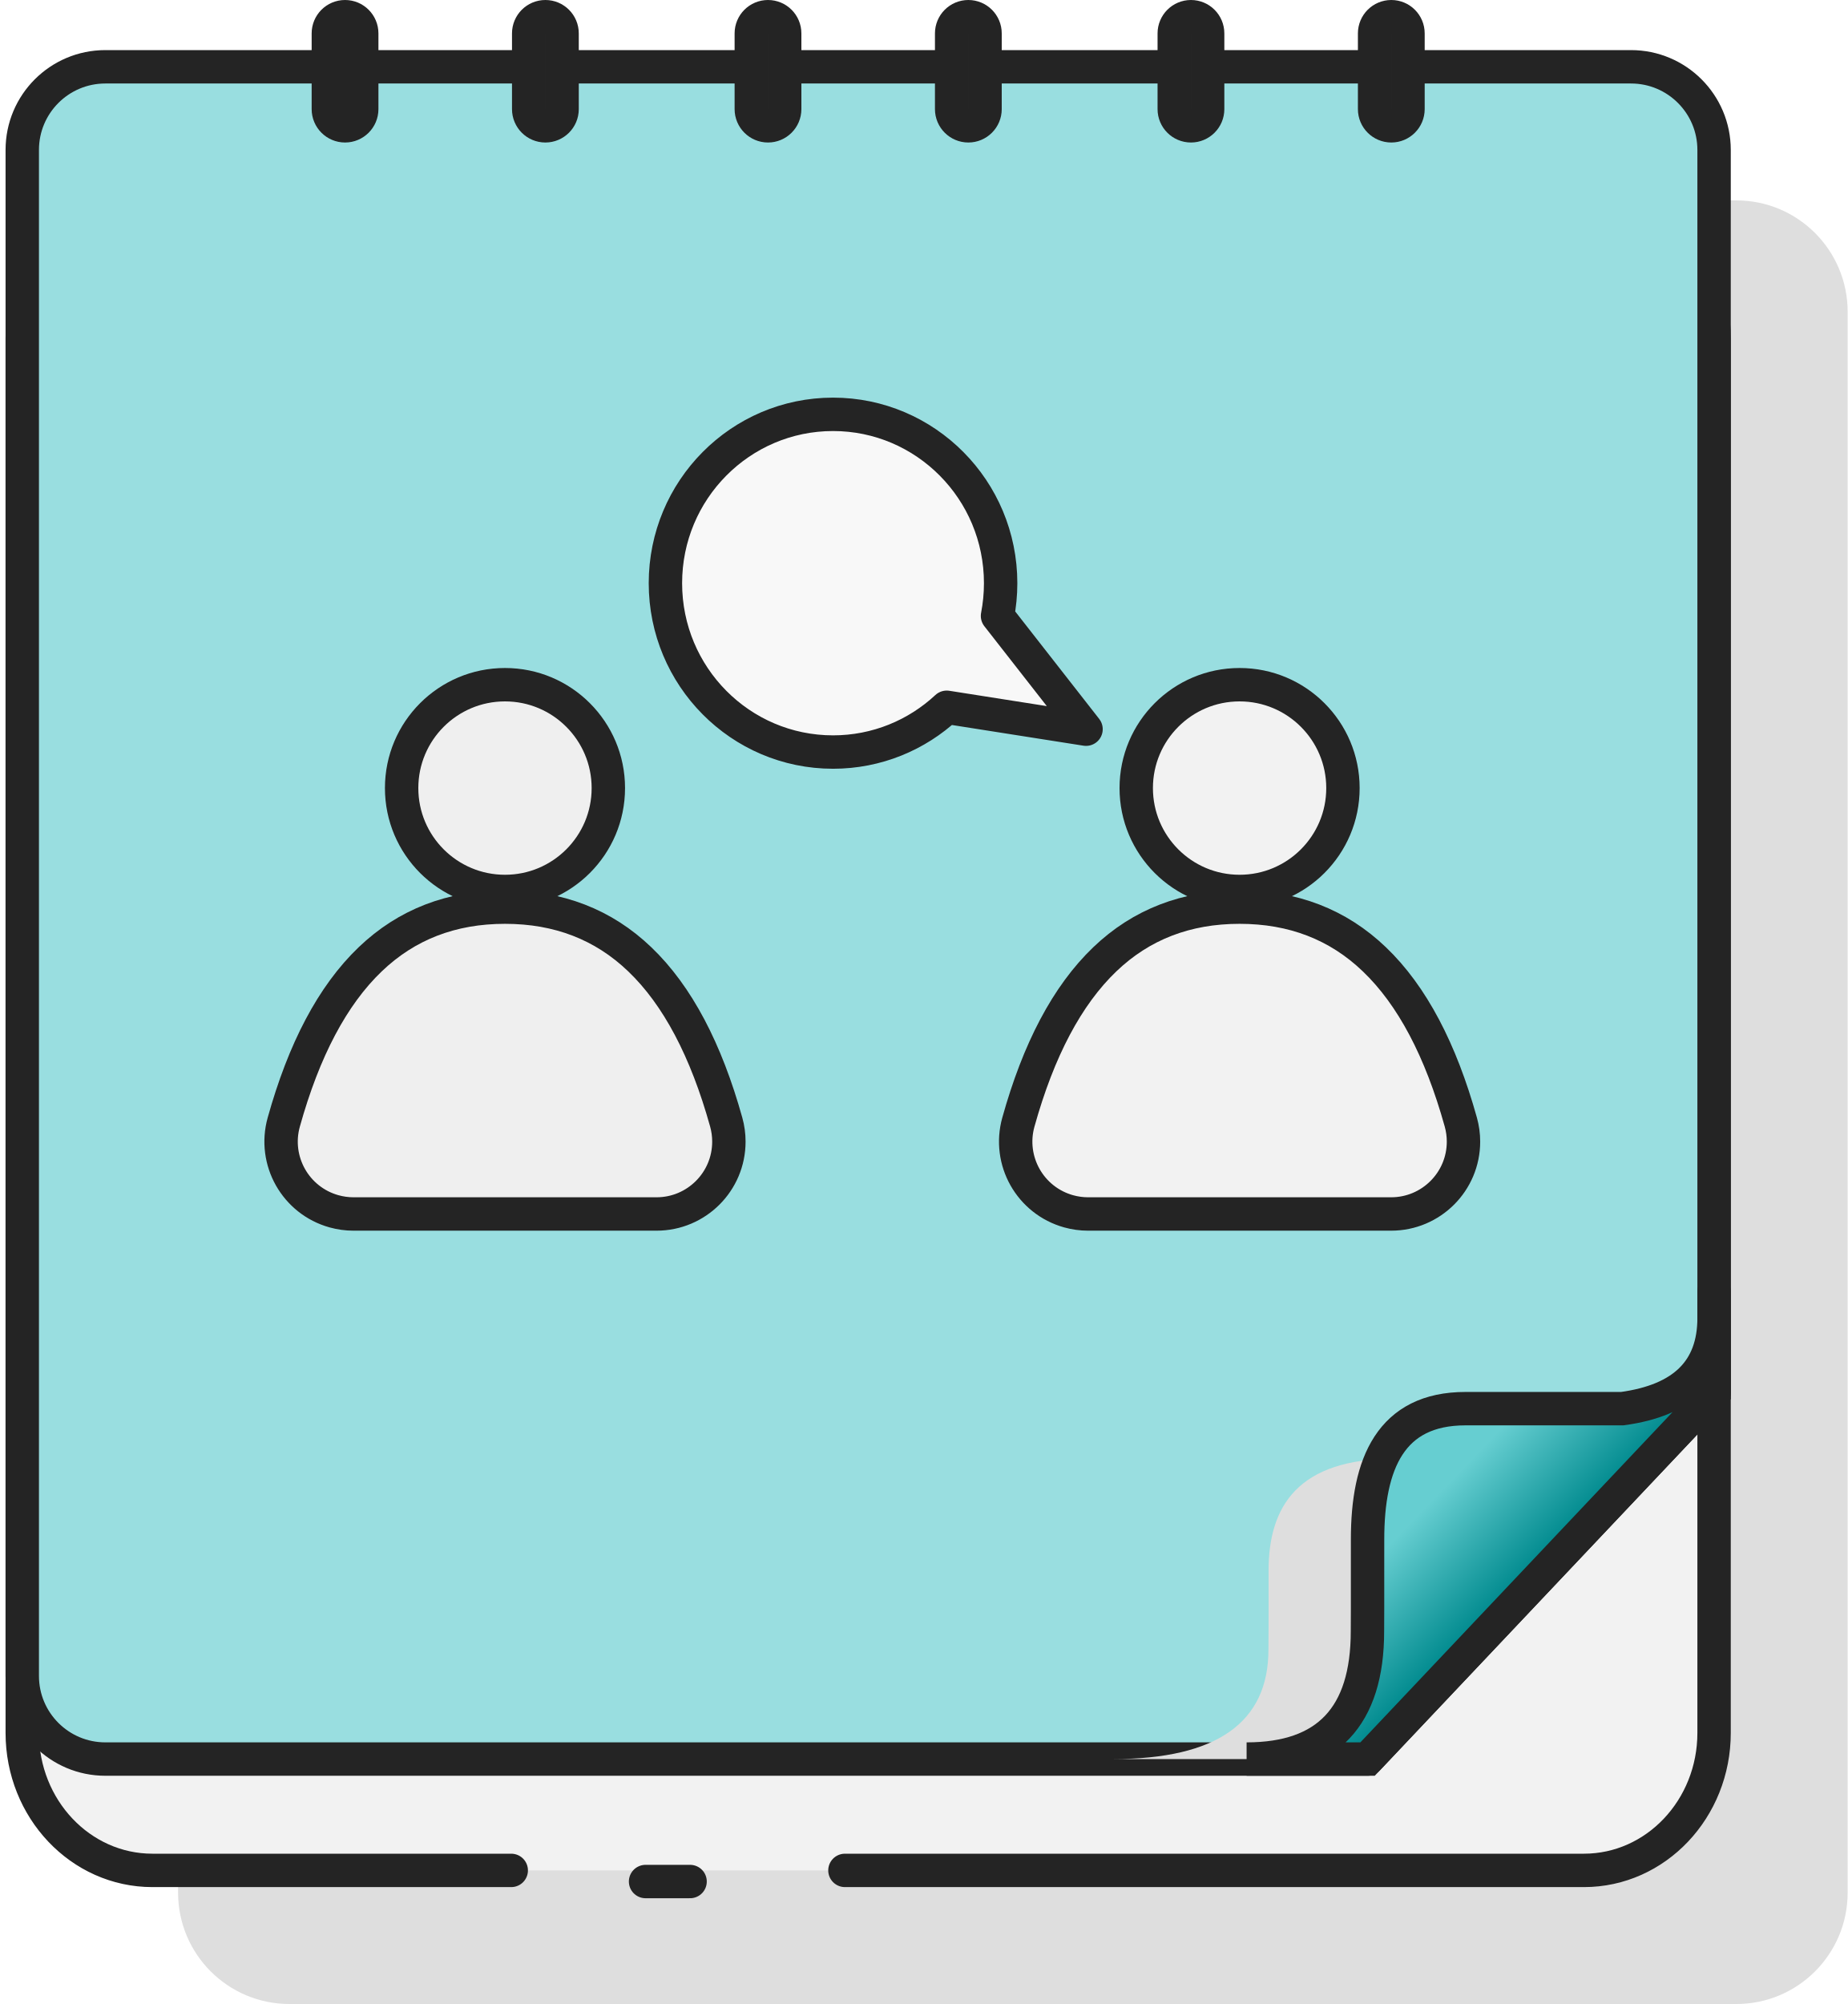
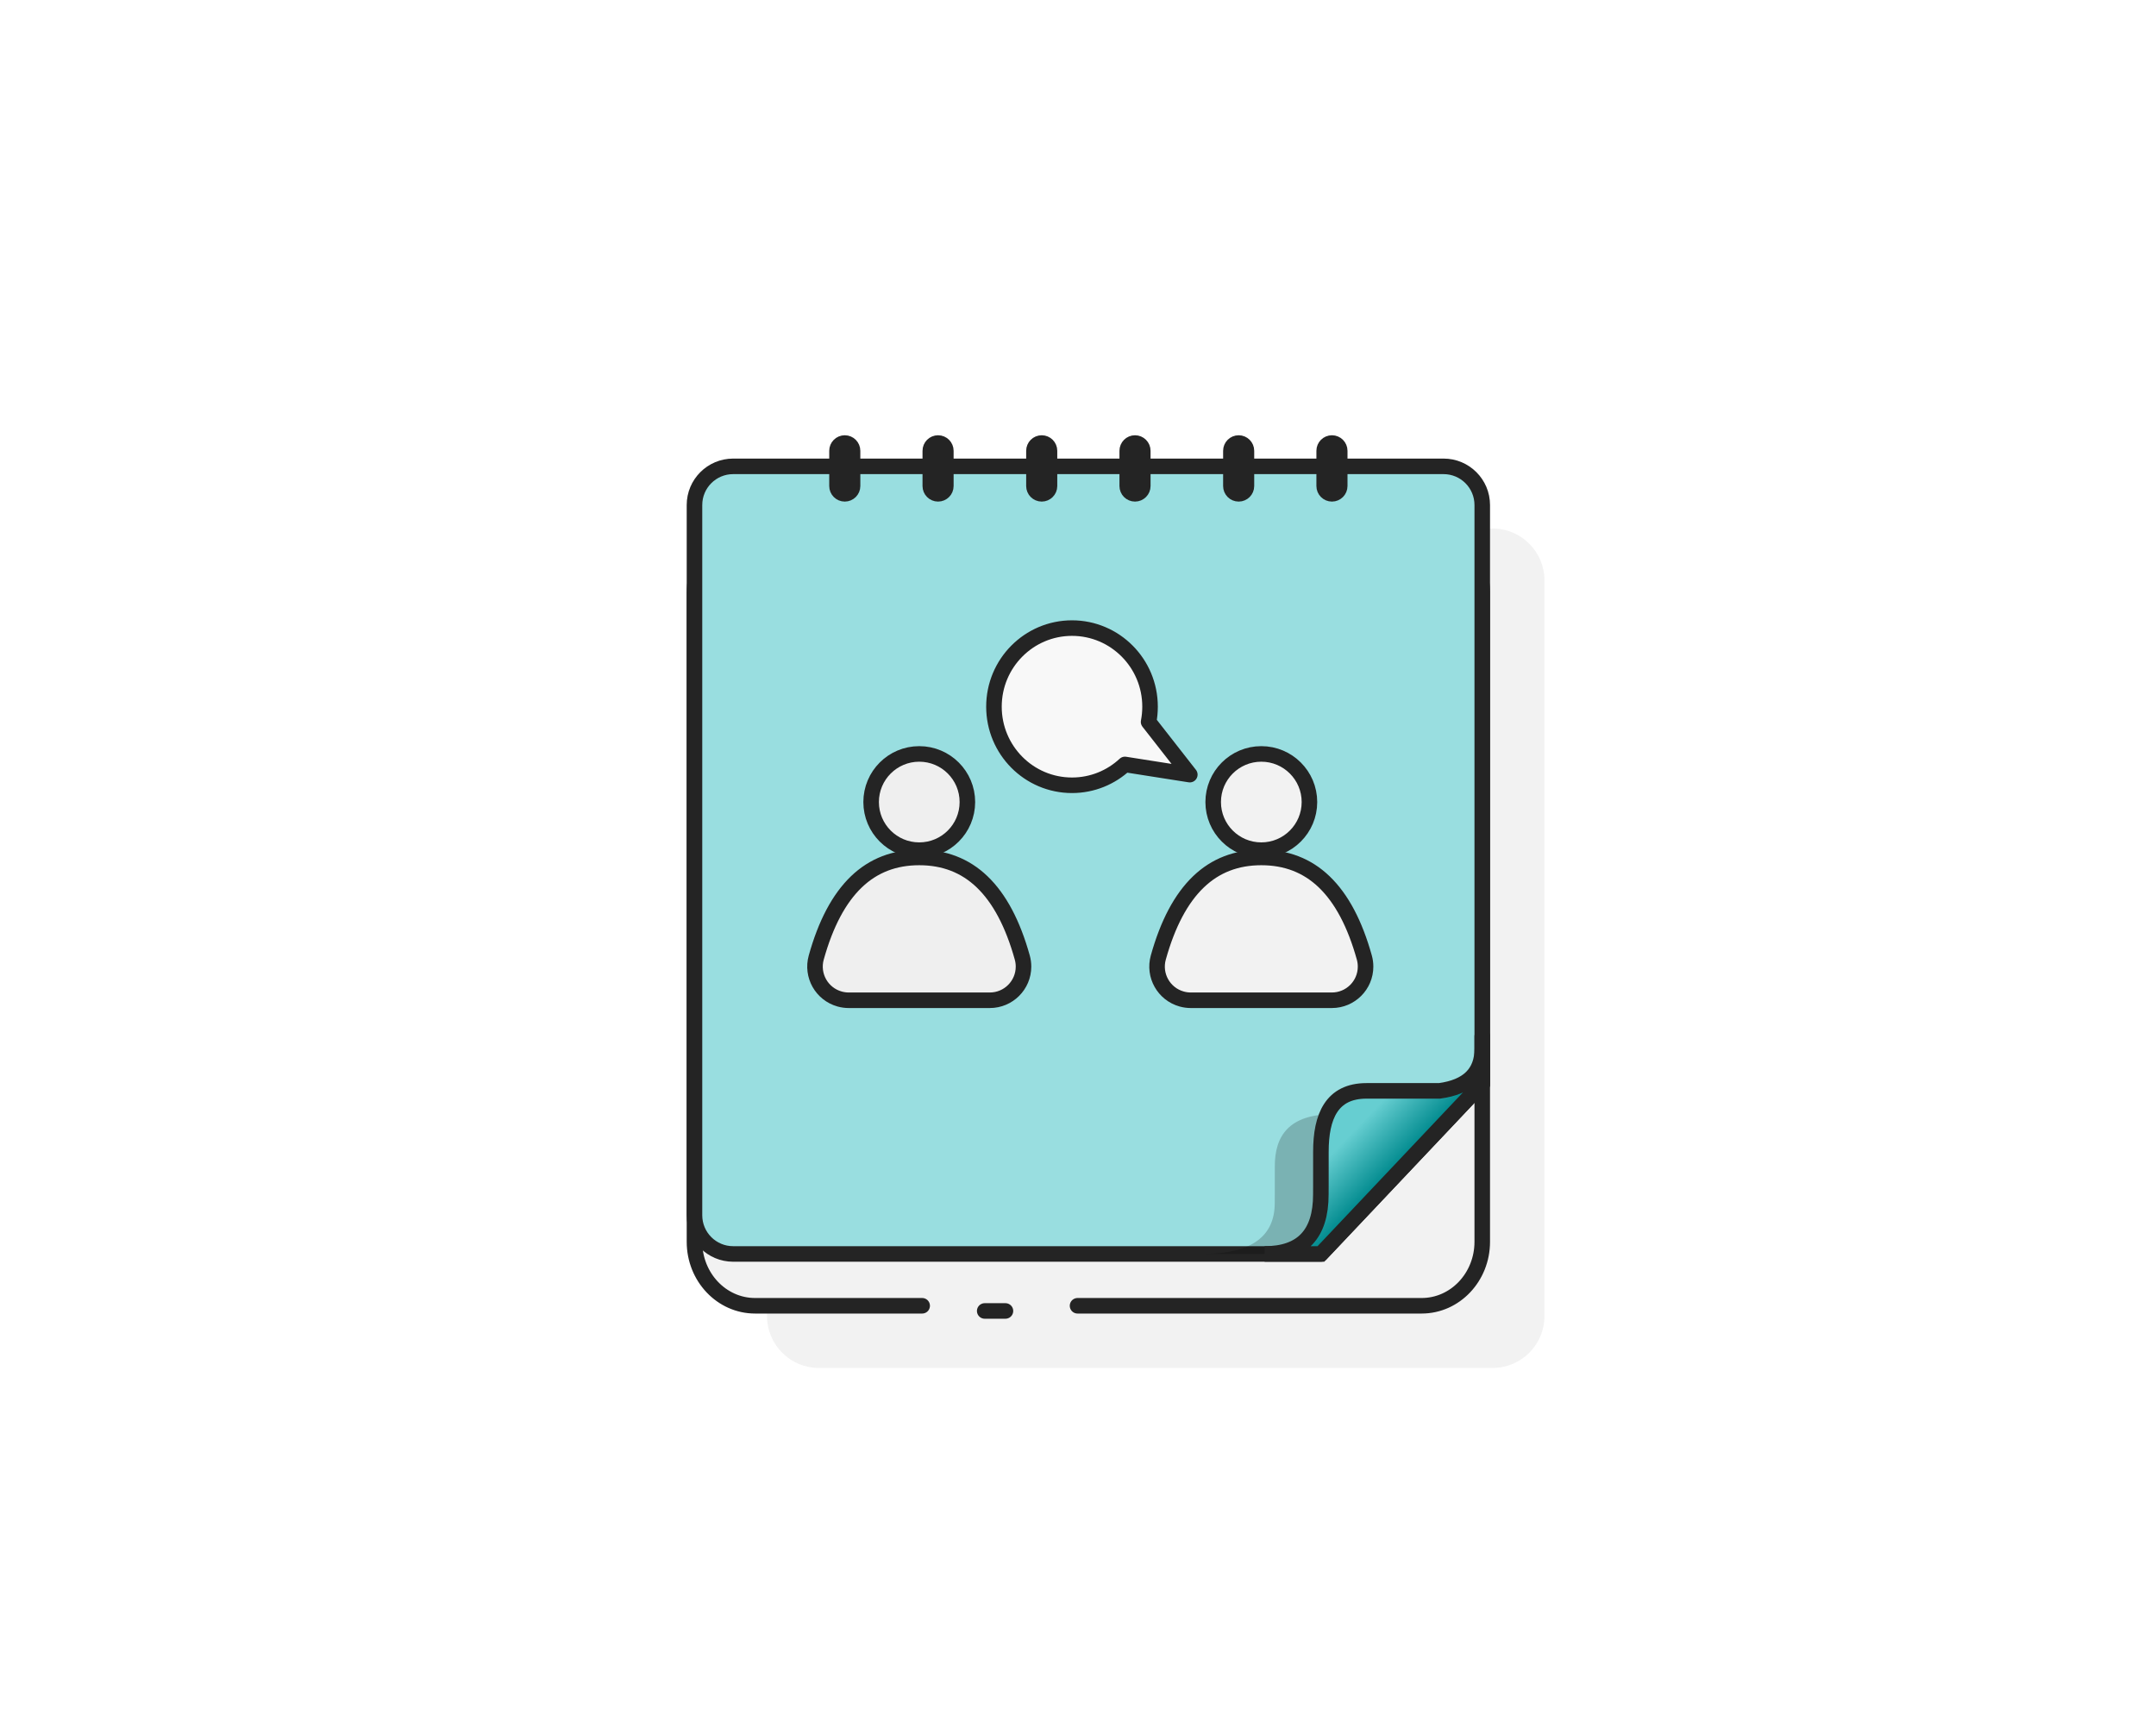
- <svg xmlns="http://www.w3.org/2000/svg" width="83px" height="90px" viewBox="0 0 83 90" version="1.1">
+ <svg xmlns="http://www.w3.org/2000/svg" width="208px" height="166px" viewBox="0 0 208 166" version="1.1">
  <defs>
    <linearGradient x1="61.351%" y1="59.073%" x2="42.888%" y2="41.376%" id="linearGradient-1">
      <stop stop-color="#008A8E" offset="0%" />
      <stop stop-color="#66CED1" offset="100%" />
    </linearGradient>
  </defs>
-   <g id="01_Design" stroke="none" stroke-width="1" fill="none" fill-rule="evenodd">
-     <g id="01_all-services" transform="translate(-206, -688)">
-       <g id="expresstermin_finden" transform="translate(140, 646)">
-         <g id="icon_terminbuchung" transform="translate(67, 42)">
-           <rect id="Rectangle" fill="#DEDEDE" x="7" y="9" width="75" height="81" rx="5" />
-           <path d="M21.966,84 L5.846,84 C2.617,84 0,81.235 0,77.824 L0,15.176 C0,11.765 2.617,9 5.846,9 L70.154,9 C73.383,9 76,11.765 76,15.176 L76,77.824 C76,81.235 73.383,84 70.154,84 L41.607,84 L36.956,84 M30,84.5 L28,84.5" id="Shape" stroke="#242424" stroke-width="1.5" fill="#F2F2F2" stroke-linecap="round" stroke-linejoin="round" />
-           <path d="M3.733,3 L72.267,3 C74.329,3 76,4.671 76,6.733 L76,62.536 L76,62.536 L60.434,79 L3.733,79 C1.671,79 9.82563329e-15,77.329 0,75.267 L0,6.733 C-2.525054e-16,4.671 1.671,3 3.733,3 Z" id="Rectangle" stroke="#242424" stroke-width="1.5" fill="#99DEE0" stroke-linejoin="round" />
-           <rect id="Rectangle-Copy-8" stroke="#242424" stroke-width="1.5" fill="#D8D8D8" x="32.75" y="0.75" width="1.5" height="4.9" rx="0.75" />
-           <rect id="Rectangle-Copy-11" stroke="#242424" stroke-width="1.5" fill="#D8D8D8" x="22.75" y="0.75" width="1.5" height="4.9" rx="0.75" />
-           <rect id="Rectangle-Copy-20" stroke="#242424" stroke-width="1.5" fill="#D8D8D8" x="13.75" y="0.75" width="1.5" height="4.9" rx="0.75" />
-           <rect id="Rectangle-Copy-9" stroke="#242424" stroke-width="1.5" fill="#D8D8D8" x="41.75" y="0.75" width="1.5" height="4.9" rx="0.75" />
-           <rect id="Rectangle-Copy-10" stroke="#242424" stroke-width="1.5" fill="#D8D8D8" x="51.75" y="0.75" width="1.5" height="4.9" rx="0.75" />
-           <rect id="Rectangle-Copy-14" stroke="#242424" stroke-width="1.5" fill="#D8D8D8" x="60.75" y="0.75" width="1.5" height="4.9" rx="0.75" />
-           <g id="Group-2" transform="translate(10, 30)" fill="#EFEFEF" stroke="#242424" stroke-width="1.5">
-             <circle id="Oval" cx="11.685" cy="5.393" r="4.643" />
-             <path d="M11.685,10.739 C14.083,10.739 16.103,11.515 17.739,13.082 C19.436,14.706 20.719,17.152 21.624,20.397 C21.703,20.681 21.743,20.975 21.743,21.27 C21.743,22.167 21.38,22.98 20.791,23.568 C20.203,24.156 19.391,24.52 18.493,24.52 L18.493,24.52 L4.877,24.52 C4.582,24.52 4.289,24.479 4.004,24.4 C3.14,24.159 2.455,23.59 2.046,22.866 C1.638,22.141 1.506,21.261 1.747,20.397 C2.652,17.152 3.935,14.706 5.631,13.082 C7.268,11.515 9.288,10.739 11.685,10.739 Z" id="Oval" />
-           </g>
-           <g id="Group-2-Copy" transform="translate(43, 30)" fill="#F2F2F2" stroke="#242424" stroke-width="1.5">
-             <circle id="Oval" cx="11.685" cy="5.393" r="4.643" />
-             <path d="M11.685,10.739 C14.083,10.739 16.103,11.515 17.739,13.082 C19.436,14.706 20.719,17.152 21.624,20.397 C21.703,20.681 21.743,20.975 21.743,21.27 C21.743,22.167 21.38,22.98 20.791,23.568 C20.203,24.156 19.391,24.52 18.493,24.52 L18.493,24.52 L4.877,24.52 C4.582,24.52 4.289,24.479 4.004,24.4 C3.14,24.159 2.455,23.59 2.046,22.866 C1.638,22.141 1.506,21.261 1.747,20.397 C2.652,17.152 3.935,14.706 5.631,13.082 C7.268,11.515 9.288,10.739 11.685,10.739 Z" id="Oval" />
-           </g>
-           <path d="M37.833,17.25 C39.927,17.25 41.822,18.092 43.193,19.453 C44.567,20.816 45.417,22.7 45.417,24.78 C45.417,26.859 44.567,28.743 43.193,30.106 C41.822,31.467 39.927,32.309 37.833,32.309 C37.331,32.309 36.839,32.26 36.364,32.168 L36.364,32.168 L31.277,36.145 L32.261,29.887 C31.013,28.545 30.25,26.75 30.25,24.78 C30.25,22.7 31.099,20.816 32.473,19.453 C33.845,18.092 35.74,17.25 37.833,17.25 Z" id="Combined-Shape" stroke="#242424" stroke-width="1.5" fill="#F8F8F8" stroke-linejoin="round" transform="translate(37.83333, 26.19142) rotate(-90) translate(-37.83333, -26.19142) " />
-           <path d="M76,63.023 L60.332,79 L49,79 C53.657,79 55.984,77.359 55.981,74.078 C55.98,73.603 55.993,73.498 55.987,70.56 C55.98,67.622 57.331,65.511 61.64,65.511 C64.799,65.511 67.817,65.511 70.695,65.511 C74.232,63.95 76,62.165 76,60.156 C76,58.148 76,59.103 76,63.023 Z" id="Path-4" fill="#DEDEDE" style="mix-blend-mode: normal;" />
-           <path d="M76,62.536 L60.434,79 L55,79 C58.622,79 60.432,77.086 60.429,73.257 C60.429,72.703 60.439,72.582 60.434,69.153 C60.429,65.725 61.479,63.263 64.831,63.263 C67.288,63.263 69.635,63.263 71.874,63.263 C74.625,62.891 76,61.534 76,59.191 C76,56.848 76,57.963 76,62.536 Z" id="Path-4" stroke="#242424" stroke-width="1.5" fill="url(#linearGradient-1)" />
-         </g>
+   <g id="icon_expresstermin" stroke="none" stroke-width="1" fill="none" fill-rule="evenodd">
+     <g id="icon_terminbuchung" transform="translate(67, 42)">
+       <rect id="Rectangle" fill="#F2F2F2" x="7" y="9" width="75" height="81" rx="5" />
+       <path d="M21.966,84 L5.846,84 C2.617,84 0,81.235 0,77.824 L0,15.176 C0,11.765 2.617,9 5.846,9 L70.154,9 C73.383,9 76,11.765 76,15.176 L76,77.824 C76,81.235 73.383,84 70.154,84 L41.607,84 L36.956,84 M30,84.5 L28,84.5" id="Shape" stroke="#242424" stroke-width="1.5" fill="#F2F2F2" stroke-linecap="round" stroke-linejoin="round" />
+       <path d="M3.733,3 L72.267,3 C74.329,3 76,4.671 76,6.733 L76,62.536 L76,62.536 L60.434,79 L3.733,79 C1.671,79 9.82563329e-15,77.329 0,75.267 L0,6.733 C-2.525054e-16,4.671 1.671,3 3.733,3 Z" id="Rectangle" stroke="#242424" stroke-width="1.5" fill="#99DEE0" stroke-linejoin="round" />
+       <rect id="Rectangle-Copy-8" stroke="#242424" stroke-width="1.5" fill="#D8D8D8" x="32.75" y="0.75" width="1.5" height="4.9" rx="0.75" />
+       <rect id="Rectangle-Copy-11" stroke="#242424" stroke-width="1.5" fill="#D8D8D8" x="22.75" y="0.75" width="1.5" height="4.9" rx="0.75" />
+       <rect id="Rectangle-Copy-20" stroke="#242424" stroke-width="1.5" fill="#D8D8D8" x="13.75" y="0.75" width="1.5" height="4.9" rx="0.75" />
+       <rect id="Rectangle-Copy-9" stroke="#242424" stroke-width="1.5" fill="#D8D8D8" x="41.75" y="0.75" width="1.5" height="4.9" rx="0.75" />
+       <rect id="Rectangle-Copy-10" stroke="#242424" stroke-width="1.5" fill="#D8D8D8" x="51.75" y="0.75" width="1.5" height="4.9" rx="0.75" />
+       <rect id="Rectangle-Copy-14" stroke="#242424" stroke-width="1.5" fill="#D8D8D8" x="60.75" y="0.75" width="1.5" height="4.9" rx="0.75" />
+       <g id="Group-2" transform="translate(10, 30)" fill="#EFEFEF" stroke="#242424" stroke-width="1.5">
+         <circle id="Oval" cx="11.685" cy="5.393" r="4.643" />
+         <path d="M11.685,10.739 C14.083,10.739 16.103,11.515 17.739,13.082 C19.436,14.706 20.719,17.152 21.624,20.397 C21.703,20.681 21.743,20.975 21.743,21.27 C21.743,22.167 21.38,22.98 20.791,23.568 C20.203,24.156 19.391,24.52 18.493,24.52 L18.493,24.52 L4.877,24.52 C4.582,24.52 4.289,24.479 4.004,24.4 C3.14,24.159 2.455,23.59 2.046,22.866 C1.638,22.141 1.506,21.261 1.747,20.397 C2.652,17.152 3.935,14.706 5.631,13.082 C7.268,11.515 9.288,10.739 11.685,10.739 Z" id="Oval" />
      </g>
+       <g id="Group-2-Copy" transform="translate(43, 30)" fill="#F2F2F2" stroke="#242424" stroke-width="1.5">
+         <circle id="Oval" cx="11.685" cy="5.393" r="4.643" />
+         <path d="M11.685,10.739 C14.083,10.739 16.103,11.515 17.739,13.082 C19.436,14.706 20.719,17.152 21.624,20.397 C21.703,20.681 21.743,20.975 21.743,21.27 C21.743,22.167 21.38,22.98 20.791,23.568 C20.203,24.156 19.391,24.52 18.493,24.52 L18.493,24.52 L4.877,24.52 C4.582,24.52 4.289,24.479 4.004,24.4 C3.14,24.159 2.455,23.59 2.046,22.866 C1.638,22.141 1.506,21.261 1.747,20.397 C2.652,17.152 3.935,14.706 5.631,13.082 C7.268,11.515 9.288,10.739 11.685,10.739 Z" id="Oval" />
+       </g>
+       <path d="M37.833,17.25 C39.927,17.25 41.822,18.092 43.193,19.453 C44.567,20.816 45.417,22.7 45.417,24.78 C45.417,26.859 44.567,28.743 43.193,30.106 C41.822,31.467 39.927,32.309 37.833,32.309 C37.331,32.309 36.839,32.26 36.364,32.168 L36.364,32.168 L31.277,36.145 L32.261,29.887 C31.013,28.545 30.25,26.75 30.25,24.78 C30.25,22.7 31.099,20.816 32.473,19.453 C33.845,18.092 35.74,17.25 37.833,17.25 Z" id="Combined-Shape" stroke="#242424" stroke-width="1.5" fill="#F8F8F8" stroke-linejoin="round" transform="translate(37.83333, 26.19142) rotate(-90) translate(-37.83333, -26.19142) " />
+       <path d="M76,63.023 L60.332,79 L49,79 C53.657,79 55.984,77.359 55.981,74.078 C55.98,73.603 55.993,73.498 55.987,70.56 C55.98,67.622 57.331,65.511 61.64,65.511 C64.799,65.511 67.817,65.511 70.695,65.511 C74.232,63.95 76,62.165 76,60.156 C76,58.148 76,59.103 76,63.023 Z" id="Path-4" fill-opacity="0.2" fill="#000000" />
+       <path d="M76,62.536 L60.434,79 L55,79 C58.622,79 60.432,77.086 60.429,73.257 C60.429,72.703 60.439,72.582 60.434,69.153 C60.429,65.725 61.479,63.263 64.831,63.263 C67.288,63.263 69.635,63.263 71.874,63.263 C74.625,62.891 76,61.534 76,59.191 C76,56.848 76,57.963 76,62.536 Z" id="Path-4" stroke="#242424" stroke-width="1.5" fill="url(#linearGradient-1)" />
    </g>
  </g>
</svg>
